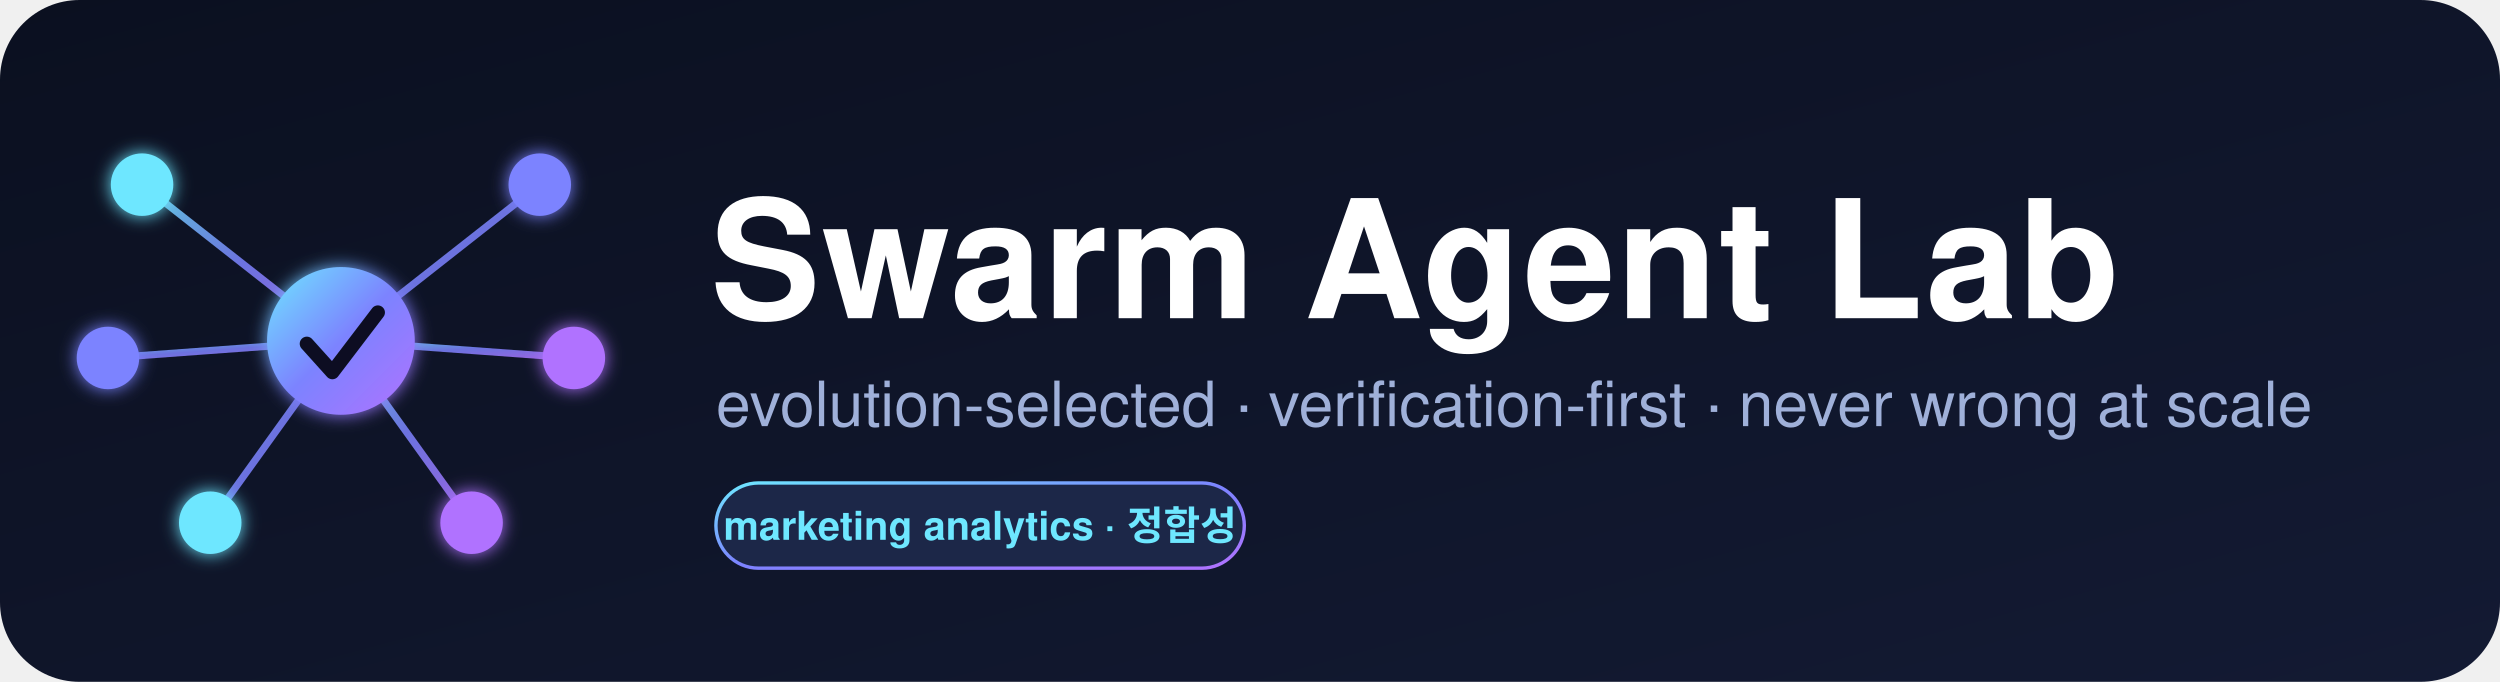
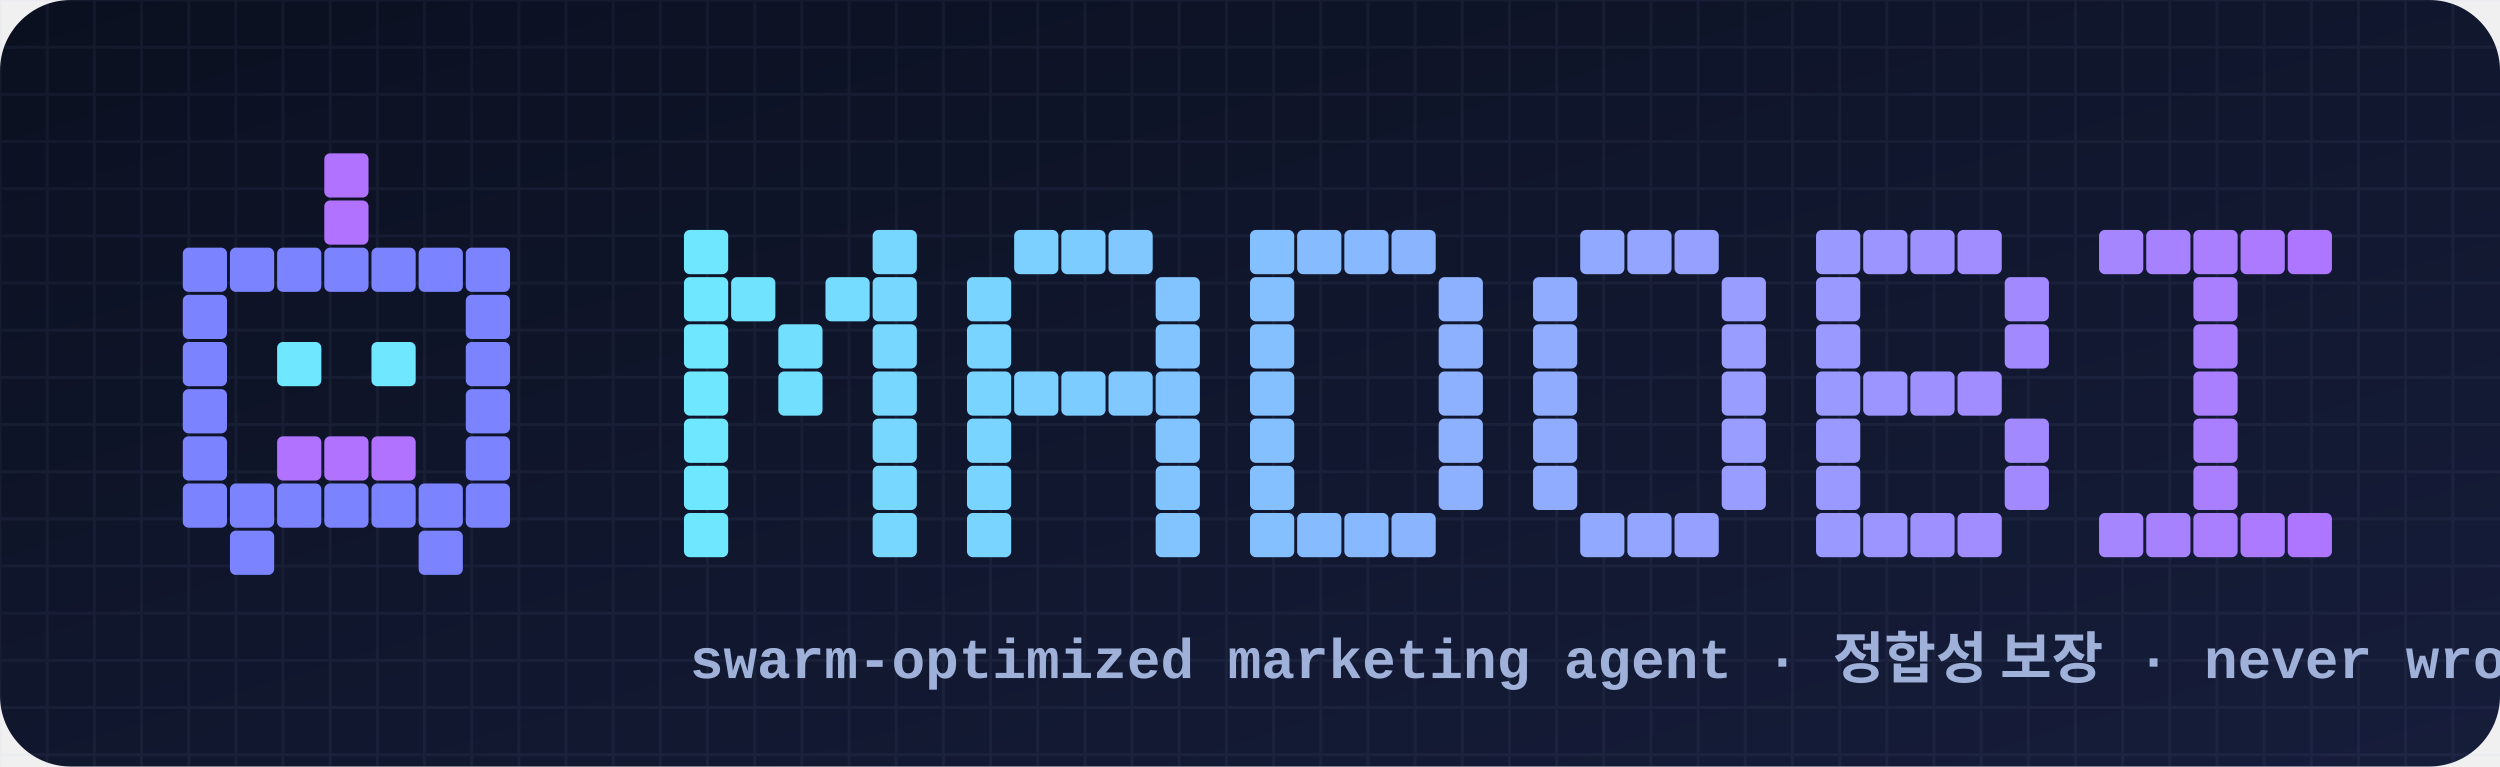
- <svg xmlns="http://www.w3.org/2000/svg" viewBox="0 0 880 240" width="880" height="240" font-family="'Segoe UI',Helvetica,Arial,sans-serif">
+ <svg xmlns="http://www.w3.org/2000/svg" viewBox="0 0 848 260" width="848" height="260" font-family="'Courier New',monospace">
  <defs>
    <linearGradient id="bg" x1="0" y1="0" x2="1" y2="1">
      <stop offset="0" stop-color="#0b1020" />
-       <stop offset="1" stop-color="#131a33" />
+       <stop offset="1" stop-color="#161d3a" />
    </linearGradient>
-     <linearGradient id="acc" x1="0" y1="0" x2="1" y2="1">
-       <stop offset="0" stop-color="#6ee7ff" />
-       <stop offset="0.5" stop-color="#7c83ff" />
-       <stop offset="1" stop-color="#b072ff" />
-     </linearGradient>
-     <filter id="glow" x="-50%" y="-50%" width="200%" height="200%">
-       <feGaussianBlur stdDeviation="3" result="b" />
-       <feMerge>
-         <feMergeNode in="b" />
-         <feMergeNode in="SourceGraphic" />
-       </feMerge>
-     </filter>
  </defs>
-   <rect x="0" y="0" width="880" height="240" rx="28" fill="url(#bg)" />
-   <g transform="translate(120,120)" stroke="url(#acc)" stroke-width="2.5" fill="none" opacity="0.85">
-     <line x1="-70" y1="-55" x2="0" y2="0" />
-     <line x1="70" y1="-55" x2="0" y2="0" />
-     <line x1="-82" y1="6" x2="0" y2="0" />
-     <line x1="82" y1="6" x2="0" y2="0" />
-     <line x1="-46" y1="64" x2="0" y2="0" />
-     <line x1="46" y1="64" x2="0" y2="0" />
+   <rect x="0" y="0" width="848" height="260" rx="24" fill="url(#bg)" />
+   <g opacity="0.06" stroke="#9fb0d9" stroke-width="1">
+     <line x1="0" y1="0" x2="848" y2="0" />
+     <line x1="0" y1="16" x2="848" y2="16" />
+     <line x1="0" y1="32" x2="848" y2="32" />
+     <line x1="0" y1="48" x2="848" y2="48" />
+     <line x1="0" y1="64" x2="848" y2="64" />
+     <line x1="0" y1="80" x2="848" y2="80" />
+     <line x1="0" y1="96" x2="848" y2="96" />
+     <line x1="0" y1="112" x2="848" y2="112" />
+     <line x1="0" y1="128" x2="848" y2="128" />
+     <line x1="0" y1="144" x2="848" y2="144" />
+     <line x1="0" y1="160" x2="848" y2="160" />
+     <line x1="0" y1="176" x2="848" y2="176" />
+     <line x1="0" y1="192" x2="848" y2="192" />
+     <line x1="0" y1="208" x2="848" y2="208" />
+     <line x1="0" y1="224" x2="848" y2="224" />
+     <line x1="0" y1="240" x2="848" y2="240" />
+     <line x1="0" y1="256" x2="848" y2="256" />
+     <line x1="0" y1="0" x2="0" y2="260" />
+     <line x1="16" y1="0" x2="16" y2="260" />
+     <line x1="32" y1="0" x2="32" y2="260" />
+     <line x1="48" y1="0" x2="48" y2="260" />
+     <line x1="64" y1="0" x2="64" y2="260" />
+     <line x1="80" y1="0" x2="80" y2="260" />
+     <line x1="96" y1="0" x2="96" y2="260" />
+     <line x1="112" y1="0" x2="112" y2="260" />
+     <line x1="128" y1="0" x2="128" y2="260" />
+     <line x1="144" y1="0" x2="144" y2="260" />
+     <line x1="160" y1="0" x2="160" y2="260" />
+     <line x1="176" y1="0" x2="176" y2="260" />
+     <line x1="192" y1="0" x2="192" y2="260" />
+     <line x1="208" y1="0" x2="208" y2="260" />
+     <line x1="224" y1="0" x2="224" y2="260" />
+     <line x1="240" y1="0" x2="240" y2="260" />
+     <line x1="256" y1="0" x2="256" y2="260" />
+     <line x1="272" y1="0" x2="272" y2="260" />
+     <line x1="288" y1="0" x2="288" y2="260" />
+     <line x1="304" y1="0" x2="304" y2="260" />
+     <line x1="320" y1="0" x2="320" y2="260" />
+     <line x1="336" y1="0" x2="336" y2="260" />
+     <line x1="352" y1="0" x2="352" y2="260" />
+     <line x1="368" y1="0" x2="368" y2="260" />
+     <line x1="384" y1="0" x2="384" y2="260" />
+     <line x1="400" y1="0" x2="400" y2="260" />
+     <line x1="416" y1="0" x2="416" y2="260" />
+     <line x1="432" y1="0" x2="432" y2="260" />
+     <line x1="448" y1="0" x2="448" y2="260" />
+     <line x1="464" y1="0" x2="464" y2="260" />
+     <line x1="480" y1="0" x2="480" y2="260" />
+     <line x1="496" y1="0" x2="496" y2="260" />
+     <line x1="512" y1="0" x2="512" y2="260" />
+     <line x1="528" y1="0" x2="528" y2="260" />
+     <line x1="544" y1="0" x2="544" y2="260" />
+     <line x1="560" y1="0" x2="560" y2="260" />
+     <line x1="576" y1="0" x2="576" y2="260" />
+     <line x1="592" y1="0" x2="592" y2="260" />
+     <line x1="608" y1="0" x2="608" y2="260" />
+     <line x1="624" y1="0" x2="624" y2="260" />
+     <line x1="640" y1="0" x2="640" y2="260" />
+     <line x1="656" y1="0" x2="656" y2="260" />
+     <line x1="672" y1="0" x2="672" y2="260" />
+     <line x1="688" y1="0" x2="688" y2="260" />
+     <line x1="704" y1="0" x2="704" y2="260" />
+     <line x1="720" y1="0" x2="720" y2="260" />
+     <line x1="736" y1="0" x2="736" y2="260" />
+     <line x1="752" y1="0" x2="752" y2="260" />
+     <line x1="768" y1="0" x2="768" y2="260" />
+     <line x1="784" y1="0" x2="784" y2="260" />
+     <line x1="800" y1="0" x2="800" y2="260" />
+     <line x1="816" y1="0" x2="816" y2="260" />
+     <line x1="832" y1="0" x2="832" y2="260" />
  </g>
-   <g transform="translate(120,120)" filter="url(#glow)">
-     <circle cx="-70" cy="-55" r="11" fill="#6ee7ff" />
-     <circle cx="70" cy="-55" r="11" fill="#7c83ff" />
-     <circle cx="-82" cy="6" r="11" fill="#7c83ff" />
-     <circle cx="82" cy="6" r="11" fill="#b072ff" />
-     <circle cx="-46" cy="64" r="11" fill="#6ee7ff" />
-     <circle cx="46" cy="64" r="11" fill="#b072ff" />
-     <circle cx="0" cy="0" r="26" fill="url(#acc)" />
-     <path d="M-12 1 L-3 11 L13 -10" stroke="#0b1020" stroke-width="5" fill="none" stroke-linecap="round" stroke-linejoin="round" />
-   </g>
-   <text x="250" y="112" font-size="58" font-weight="800" fill="#ffffff" letter-spacing="0.5">Swarm Agent Lab</text>
-   <text x="252" y="150" font-size="22" font-weight="500" fill="#9fb0d9">evolution-selected · verification-first · never wrong at scale</text>
-   <g transform="translate(252,170)">
-     <rect x="0" y="0" width="186" height="30" rx="15" fill="#1c2748" stroke="url(#acc)" stroke-width="1.2" />
-     <text x="93" y="20" font-size="14" font-weight="600" fill="#6ee7ff" text-anchor="middle">marketing analytics · 정합성</text>
-   </g>
+   <rect x="110" y="52" width="15" height="15" rx="2" fill="#b072ff" />
+   <rect x="110" y="68" width="15" height="15" rx="2" fill="#b072ff" />
+   <rect x="62" y="84" width="15" height="15" rx="2" fill="#7c83ff" />
+   <rect x="78" y="84" width="15" height="15" rx="2" fill="#7c83ff" />
+   <rect x="94" y="84" width="15" height="15" rx="2" fill="#7c83ff" />
+   <rect x="110" y="84" width="15" height="15" rx="2" fill="#7c83ff" />
+   <rect x="126" y="84" width="15" height="15" rx="2" fill="#7c83ff" />
+   <rect x="142" y="84" width="15" height="15" rx="2" fill="#7c83ff" />
+   <rect x="158" y="84" width="15" height="15" rx="2" fill="#7c83ff" />
+   <rect x="62" y="100" width="15" height="15" rx="2" fill="#7c83ff" />
+   <rect x="158" y="100" width="15" height="15" rx="2" fill="#7c83ff" />
+   <rect x="62" y="116" width="15" height="15" rx="2" fill="#7c83ff" />
+   <rect x="94" y="116" width="15" height="15" rx="2" fill="#6ee7ff" />
+   <rect x="126" y="116" width="15" height="15" rx="2" fill="#6ee7ff" />
+   <rect x="158" y="116" width="15" height="15" rx="2" fill="#7c83ff" />
+   <rect x="62" y="132" width="15" height="15" rx="2" fill="#7c83ff" />
+   <rect x="158" y="132" width="15" height="15" rx="2" fill="#7c83ff" />
+   <rect x="62" y="148" width="15" height="15" rx="2" fill="#7c83ff" />
+   <rect x="94" y="148" width="15" height="15" rx="2" fill="#b072ff" />
+   <rect x="110" y="148" width="15" height="15" rx="2" fill="#b072ff" />
+   <rect x="126" y="148" width="15" height="15" rx="2" fill="#b072ff" />
+   <rect x="158" y="148" width="15" height="15" rx="2" fill="#7c83ff" />
+   <rect x="62" y="164" width="15" height="15" rx="2" fill="#7c83ff" />
+   <rect x="78" y="164" width="15" height="15" rx="2" fill="#7c83ff" />
+   <rect x="94" y="164" width="15" height="15" rx="2" fill="#7c83ff" />
+   <rect x="110" y="164" width="15" height="15" rx="2" fill="#7c83ff" />
+   <rect x="126" y="164" width="15" height="15" rx="2" fill="#7c83ff" />
+   <rect x="142" y="164" width="15" height="15" rx="2" fill="#7c83ff" />
+   <rect x="158" y="164" width="15" height="15" rx="2" fill="#7c83ff" />
+   <rect x="78" y="180" width="15" height="15" rx="2" fill="#7c83ff" />
+   <rect x="142" y="180" width="15" height="15" rx="2" fill="#7c83ff" />
+   <rect x="232" y="78" width="15" height="15" rx="2" fill="#6ee7ff" />
+   <rect x="296" y="78" width="15" height="15" rx="2" fill="#77d7ff" />
+   <rect x="232" y="94" width="15" height="15" rx="2" fill="#6ee7ff" />
+   <rect x="248" y="94" width="15" height="15" rx="2" fill="#70e3ff" />
+   <rect x="280" y="94" width="15" height="15" rx="2" fill="#75dbff" />
+   <rect x="296" y="94" width="15" height="15" rx="2" fill="#77d7ff" />
+   <rect x="232" y="110" width="15" height="15" rx="2" fill="#6ee7ff" />
+   <rect x="264" y="110" width="15" height="15" rx="2" fill="#72dfff" />
+   <rect x="296" y="110" width="15" height="15" rx="2" fill="#77d7ff" />
+   <rect x="232" y="126" width="15" height="15" rx="2" fill="#6ee7ff" />
+   <rect x="264" y="126" width="15" height="15" rx="2" fill="#72dfff" />
+   <rect x="296" y="126" width="15" height="15" rx="2" fill="#77d7ff" />
+   <rect x="232" y="142" width="15" height="15" rx="2" fill="#6ee7ff" />
+   <rect x="296" y="142" width="15" height="15" rx="2" fill="#77d7ff" />
+   <rect x="232" y="158" width="15" height="15" rx="2" fill="#6ee7ff" />
+   <rect x="296" y="158" width="15" height="15" rx="2" fill="#77d7ff" />
+   <rect x="232" y="174" width="15" height="15" rx="2" fill="#6ee7ff" />
+   <rect x="296" y="174" width="15" height="15" rx="2" fill="#77d7ff" />
+   <rect x="344" y="78" width="15" height="15" rx="2" fill="#7bd0ff" />
+   <rect x="360" y="78" width="15" height="15" rx="2" fill="#7dccff" />
+   <rect x="376" y="78" width="15" height="15" rx="2" fill="#80c8ff" />
+   <rect x="328" y="94" width="15" height="15" rx="2" fill="#79d4ff" />
+   <rect x="392" y="94" width="15" height="15" rx="2" fill="#82c4ff" />
+   <rect x="328" y="110" width="15" height="15" rx="2" fill="#79d4ff" />
+   <rect x="392" y="110" width="15" height="15" rx="2" fill="#82c4ff" />
+   <rect x="328" y="126" width="15" height="15" rx="2" fill="#79d4ff" />
+   <rect x="344" y="126" width="15" height="15" rx="2" fill="#7bd0ff" />
+   <rect x="360" y="126" width="15" height="15" rx="2" fill="#7dccff" />
+   <rect x="376" y="126" width="15" height="15" rx="2" fill="#80c8ff" />
+   <rect x="392" y="126" width="15" height="15" rx="2" fill="#82c4ff" />
+   <rect x="328" y="142" width="15" height="15" rx="2" fill="#79d4ff" />
+   <rect x="392" y="142" width="15" height="15" rx="2" fill="#82c4ff" />
+   <rect x="328" y="158" width="15" height="15" rx="2" fill="#79d4ff" />
+   <rect x="392" y="158" width="15" height="15" rx="2" fill="#82c4ff" />
+   <rect x="328" y="174" width="15" height="15" rx="2" fill="#79d4ff" />
+   <rect x="392" y="174" width="15" height="15" rx="2" fill="#82c4ff" />
+   <rect x="424" y="78" width="15" height="15" rx="2" fill="#84c0ff" />
+   <rect x="440" y="78" width="15" height="15" rx="2" fill="#86bcff" />
+   <rect x="456" y="78" width="15" height="15" rx="2" fill="#88b8ff" />
+   <rect x="472" y="78" width="15" height="15" rx="2" fill="#8bb4ff" />
+   <rect x="424" y="94" width="15" height="15" rx="2" fill="#84c0ff" />
+   <rect x="488" y="94" width="15" height="15" rx="2" fill="#8db0ff" />
+   <rect x="424" y="110" width="15" height="15" rx="2" fill="#84c0ff" />
+   <rect x="488" y="110" width="15" height="15" rx="2" fill="#8db0ff" />
+   <rect x="424" y="126" width="15" height="15" rx="2" fill="#84c0ff" />
+   <rect x="488" y="126" width="15" height="15" rx="2" fill="#8db0ff" />
+   <rect x="424" y="142" width="15" height="15" rx="2" fill="#84c0ff" />
+   <rect x="488" y="142" width="15" height="15" rx="2" fill="#8db0ff" />
+   <rect x="424" y="158" width="15" height="15" rx="2" fill="#84c0ff" />
+   <rect x="488" y="158" width="15" height="15" rx="2" fill="#8db0ff" />
+   <rect x="424" y="174" width="15" height="15" rx="2" fill="#84c0ff" />
+   <rect x="440" y="174" width="15" height="15" rx="2" fill="#86bcff" />
+   <rect x="456" y="174" width="15" height="15" rx="2" fill="#88b8ff" />
+   <rect x="472" y="174" width="15" height="15" rx="2" fill="#8bb4ff" />
+   <rect x="536" y="78" width="15" height="15" rx="2" fill="#91a9ff" />
+   <rect x="552" y="78" width="15" height="15" rx="2" fill="#93a5ff" />
+   <rect x="568" y="78" width="15" height="15" rx="2" fill="#96a1ff" />
+   <rect x="520" y="94" width="15" height="15" rx="2" fill="#8facff" />
+   <rect x="584" y="94" width="15" height="15" rx="2" fill="#989dff" />
+   <rect x="520" y="110" width="15" height="15" rx="2" fill="#8facff" />
+   <rect x="584" y="110" width="15" height="15" rx="2" fill="#989dff" />
+   <rect x="520" y="126" width="15" height="15" rx="2" fill="#8facff" />
+   <rect x="584" y="126" width="15" height="15" rx="2" fill="#989dff" />
+   <rect x="520" y="142" width="15" height="15" rx="2" fill="#8facff" />
+   <rect x="584" y="142" width="15" height="15" rx="2" fill="#989dff" />
+   <rect x="520" y="158" width="15" height="15" rx="2" fill="#8facff" />
+   <rect x="584" y="158" width="15" height="15" rx="2" fill="#989dff" />
+   <rect x="536" y="174" width="15" height="15" rx="2" fill="#91a9ff" />
+   <rect x="552" y="174" width="15" height="15" rx="2" fill="#93a5ff" />
+   <rect x="568" y="174" width="15" height="15" rx="2" fill="#96a1ff" />
+   <rect x="616" y="78" width="15" height="15" rx="2" fill="#9a99ff" />
+   <rect x="632" y="78" width="15" height="15" rx="2" fill="#9c95ff" />
+   <rect x="648" y="78" width="15" height="15" rx="2" fill="#9e91ff" />
+   <rect x="664" y="78" width="15" height="15" rx="2" fill="#a18dff" />
+   <rect x="616" y="94" width="15" height="15" rx="2" fill="#9a99ff" />
+   <rect x="680" y="94" width="15" height="15" rx="2" fill="#a389ff" />
+   <rect x="616" y="110" width="15" height="15" rx="2" fill="#9a99ff" />
+   <rect x="680" y="110" width="15" height="15" rx="2" fill="#a389ff" />
+   <rect x="616" y="126" width="15" height="15" rx="2" fill="#9a99ff" />
+   <rect x="632" y="126" width="15" height="15" rx="2" fill="#9c95ff" />
+   <rect x="648" y="126" width="15" height="15" rx="2" fill="#9e91ff" />
+   <rect x="664" y="126" width="15" height="15" rx="2" fill="#a18dff" />
+   <rect x="616" y="142" width="15" height="15" rx="2" fill="#9a99ff" />
+   <rect x="680" y="142" width="15" height="15" rx="2" fill="#a389ff" />
+   <rect x="616" y="158" width="15" height="15" rx="2" fill="#9a99ff" />
+   <rect x="680" y="158" width="15" height="15" rx="2" fill="#a389ff" />
+   <rect x="616" y="174" width="15" height="15" rx="2" fill="#9a99ff" />
+   <rect x="632" y="174" width="15" height="15" rx="2" fill="#9c95ff" />
+   <rect x="648" y="174" width="15" height="15" rx="2" fill="#9e91ff" />
+   <rect x="664" y="174" width="15" height="15" rx="2" fill="#a18dff" />
+   <rect x="712" y="78" width="15" height="15" rx="2" fill="#a586ff" />
+   <rect x="728" y="78" width="15" height="15" rx="2" fill="#a782ff" />
+   <rect x="744" y="78" width="15" height="15" rx="2" fill="#a97eff" />
+   <rect x="760" y="78" width="15" height="15" rx="2" fill="#ac7aff" />
+   <rect x="776" y="78" width="15" height="15" rx="2" fill="#ae76ff" />
+   <rect x="744" y="94" width="15" height="15" rx="2" fill="#a97eff" />
+   <rect x="744" y="110" width="15" height="15" rx="2" fill="#a97eff" />
+   <rect x="744" y="126" width="15" height="15" rx="2" fill="#a97eff" />
+   <rect x="744" y="142" width="15" height="15" rx="2" fill="#a97eff" />
+   <rect x="744" y="158" width="15" height="15" rx="2" fill="#a97eff" />
+   <rect x="712" y="174" width="15" height="15" rx="2" fill="#a586ff" />
+   <rect x="728" y="174" width="15" height="15" rx="2" fill="#a782ff" />
+   <rect x="744" y="174" width="15" height="15" rx="2" fill="#a97eff" />
+   <rect x="760" y="174" width="15" height="15" rx="2" fill="#ac7aff" />
+   <rect x="776" y="174" width="15" height="15" rx="2" fill="#ae76ff" />
+   <text x="234" y="230" font-size="19" font-weight="700" fill="#9fb0d9" font-family="'Courier New',monospace">swarm-optimized marketing agent · 정합성 보장 · never wrong with numbers</text>
</svg>
